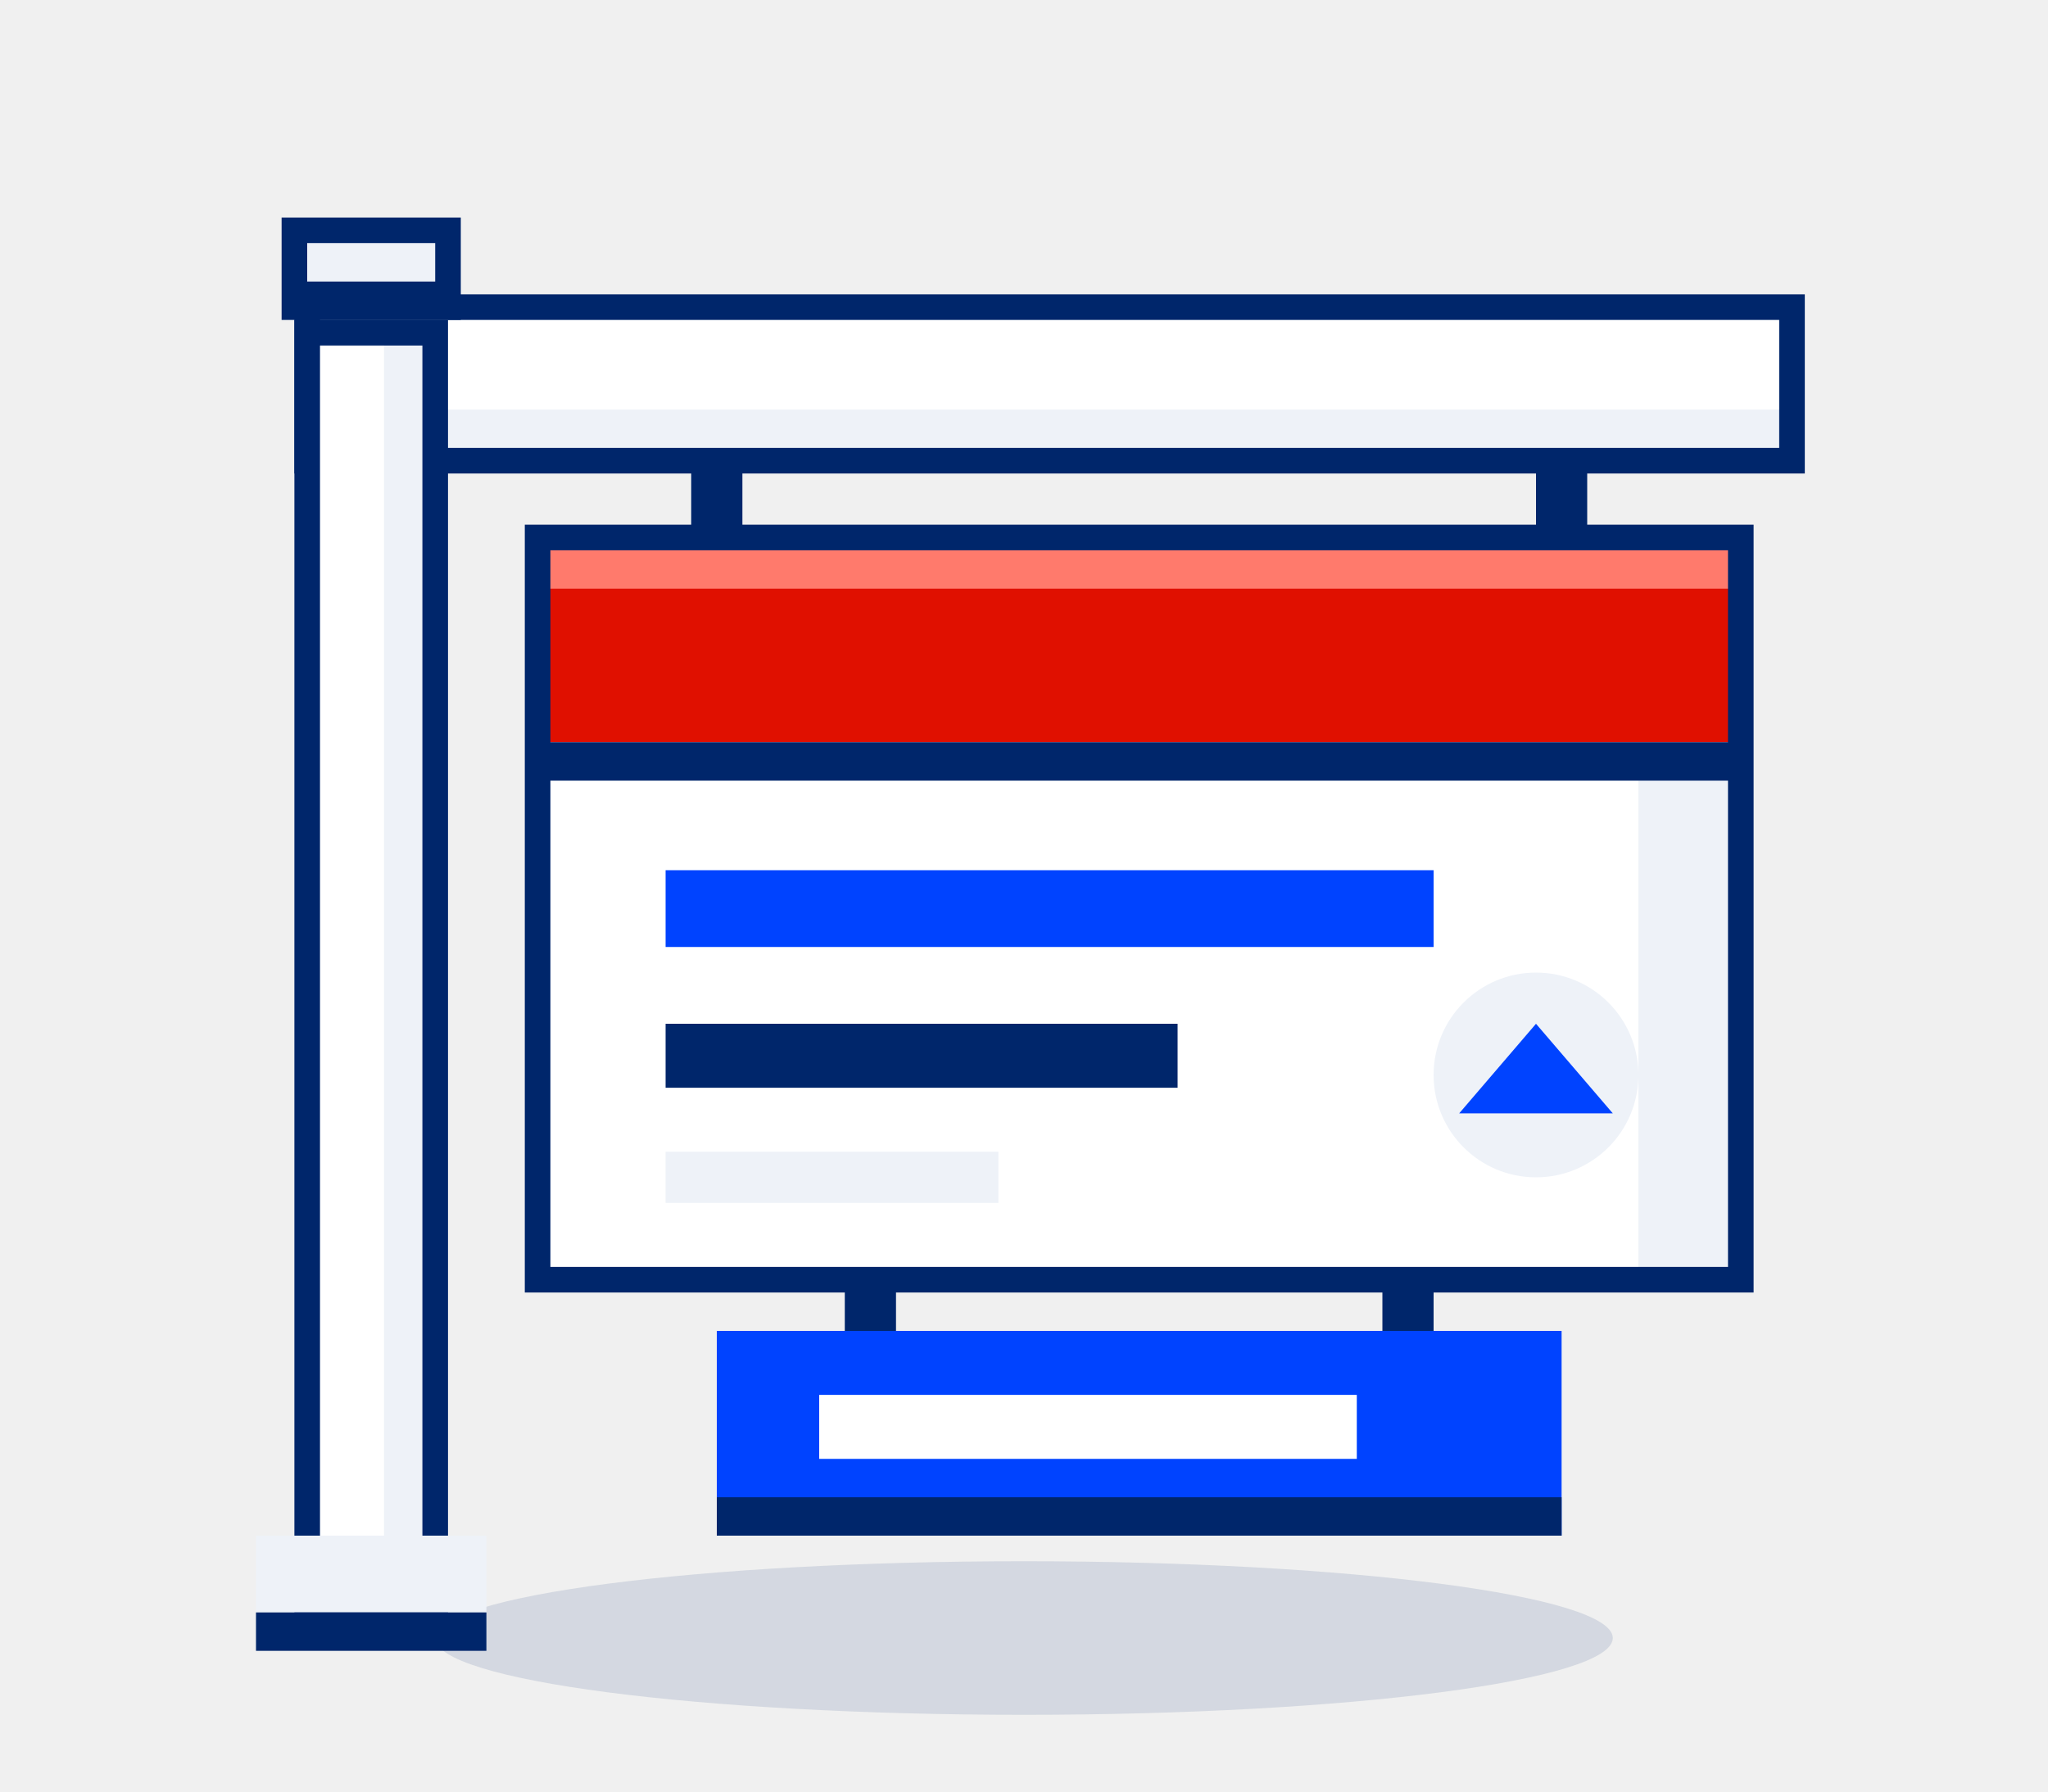
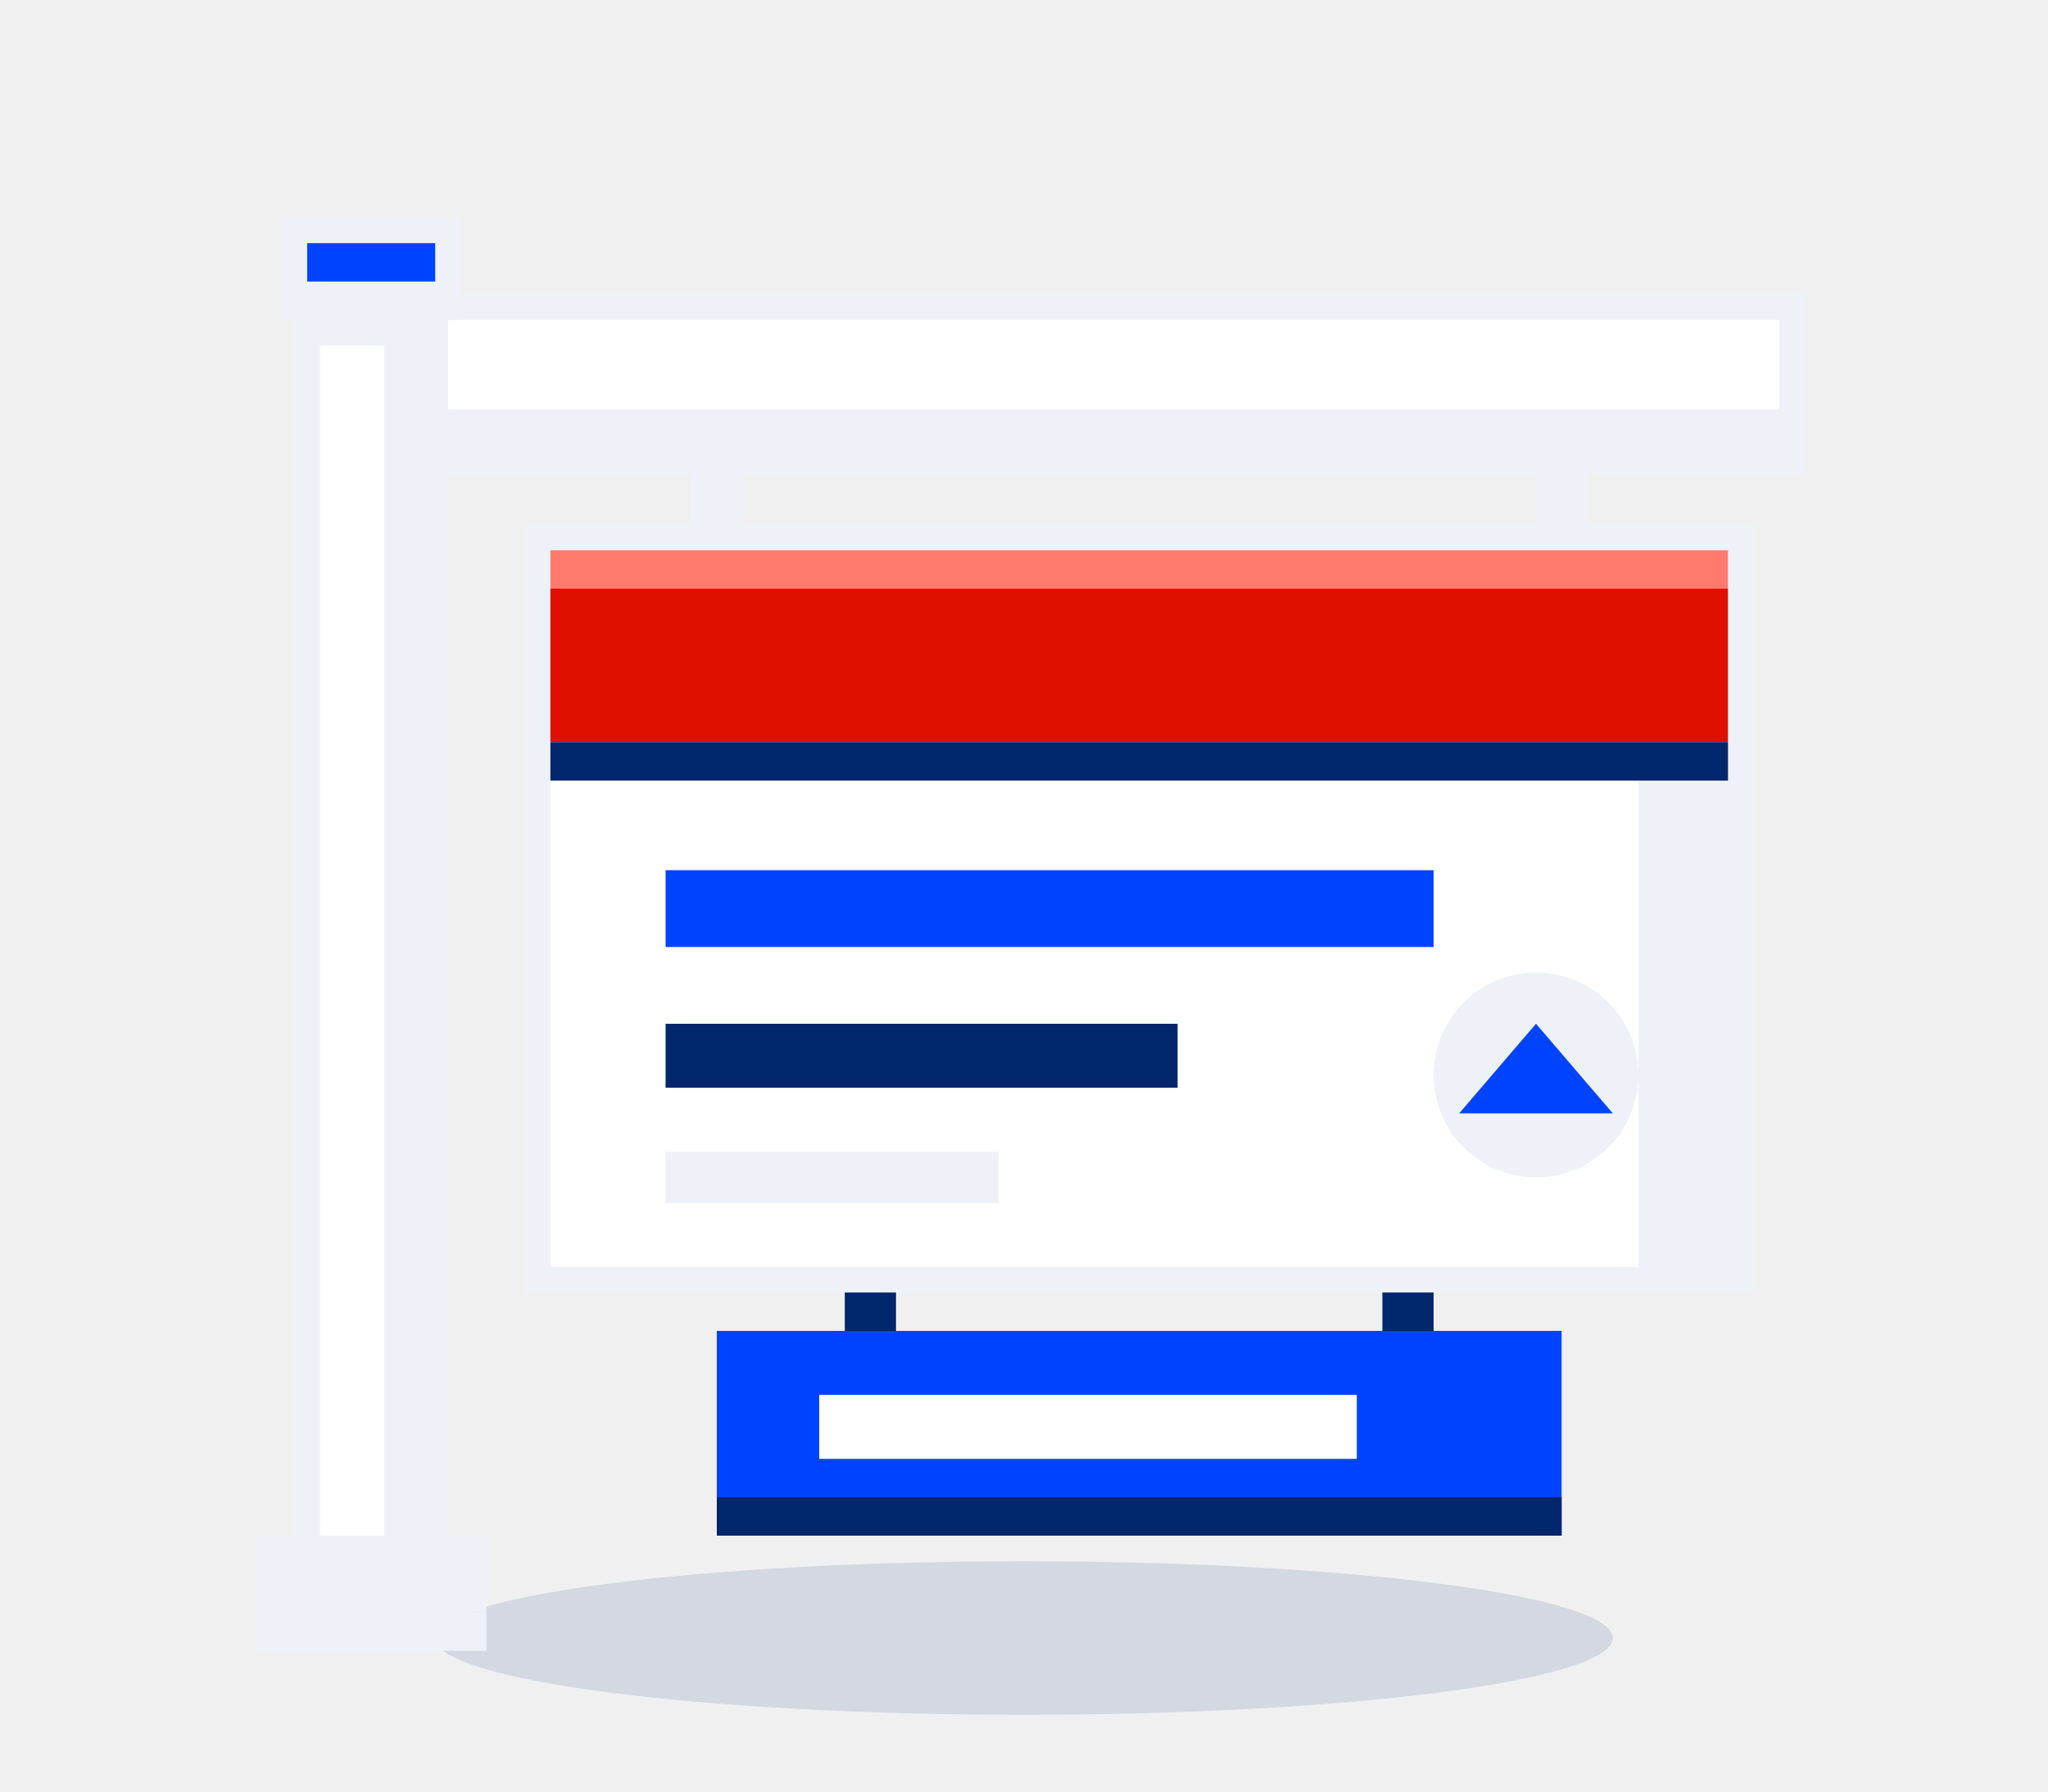
<svg xmlns="http://www.w3.org/2000/svg" viewBox="0 0 160 140" role="presentation">
  <ellipse cx="80" cy="128" rx="46" ry="6" fill="#00266b" opacity="0.12" />
  <rect x="24" y="24" width="116" height="8" fill="#ffffff" />
  <rect x="24" y="32" width="116" height="4" fill="#eef2f8" />
-   <rect x="24" y="24" width="116" height="12" fill="none" stroke="#00266b" stroke-width="2" />
+   <rect x="24" y="24" width="116" height="12" fill="none" stroke="#eef2f8" stroke-width="2" />
  <rect x="24" y="26" width="10" height="100" fill="#ffffff" />
  <rect x="30" y="26" width="4" height="100" fill="#eef2f8" />
-   <rect x="24" y="26" width="10" height="100" fill="none" stroke="#00266b" stroke-width="2" />
-   <rect x="22" y="17" width="14" height="8" fill="#00266b" />
-   <rect x="24" y="19" width="10" height="3" fill="#eef2f8" />
+   <rect x="24" y="26" width="10" height="100" fill="none" stroke="#eef2f8" stroke-width="2" />
+   <rect x="22" y="17" width="14" height="8" fill="#eef2f8" />
+   <rect x="24" y="19" width="10" height="3" fill="#0043ff" />
  <rect x="20" y="120" width="18" height="6" fill="#eef2f8" />
-   <rect x="20" y="126" width="18" height="3" fill="#00266b" />
-   <rect x="54" y="36" width="4" height="8" fill="#00266b" />
-   <rect x="120" y="36" width="4" height="8" fill="#00266b" />
+   <rect x="20" y="126" width="18" height="3" fill="#eef2f8" />
+   <rect x="54" y="36" width="4" height="8" fill="#eef2f8" />
+   <rect x="120" y="36" width="4" height="8" fill="#eef2f8" />
  <rect x="42" y="42" width="94" height="58" fill="#ffffff" />
  <rect x="128" y="61" width="8" height="39" fill="#eef2f8" />
  <rect x="42" y="42" width="94" height="16" fill="#e01000" />
  <rect x="42" y="42" width="94" height="4" fill="#ff7a6c" />
  <rect x="42" y="58" width="94" height="3" fill="#00266b" />
  <rect x="52" y="68" width="60" height="6" fill="#0043ff" />
  <rect x="52" y="80" width="40" height="5" fill="#00266b" />
  <rect x="52" y="90" width="26" height="4" fill="#eef2f8" />
  <circle cx="120" cy="84" r="8" fill="#eef2f8" />
  <polygon points="114,87 120,80 126,87" fill="#0043ff" />
  <rect x="66" y="100" width="4" height="6" fill="#00266b" />
  <rect x="108" y="100" width="4" height="6" fill="#00266b" />
  <rect x="56" y="104" width="66" height="16" fill="#0043ff" />
  <rect x="64" y="109" width="42" height="5" fill="#ffffff" />
  <rect x="56" y="117" width="66" height="3" fill="#00266b" />
-   <rect x="42" y="42" width="94" height="58" fill="none" stroke="#00266b" stroke-width="2" />
+   <rect x="42" y="42" width="94" height="58" fill="none" stroke="#eef2f8" stroke-width="2" />
</svg>
